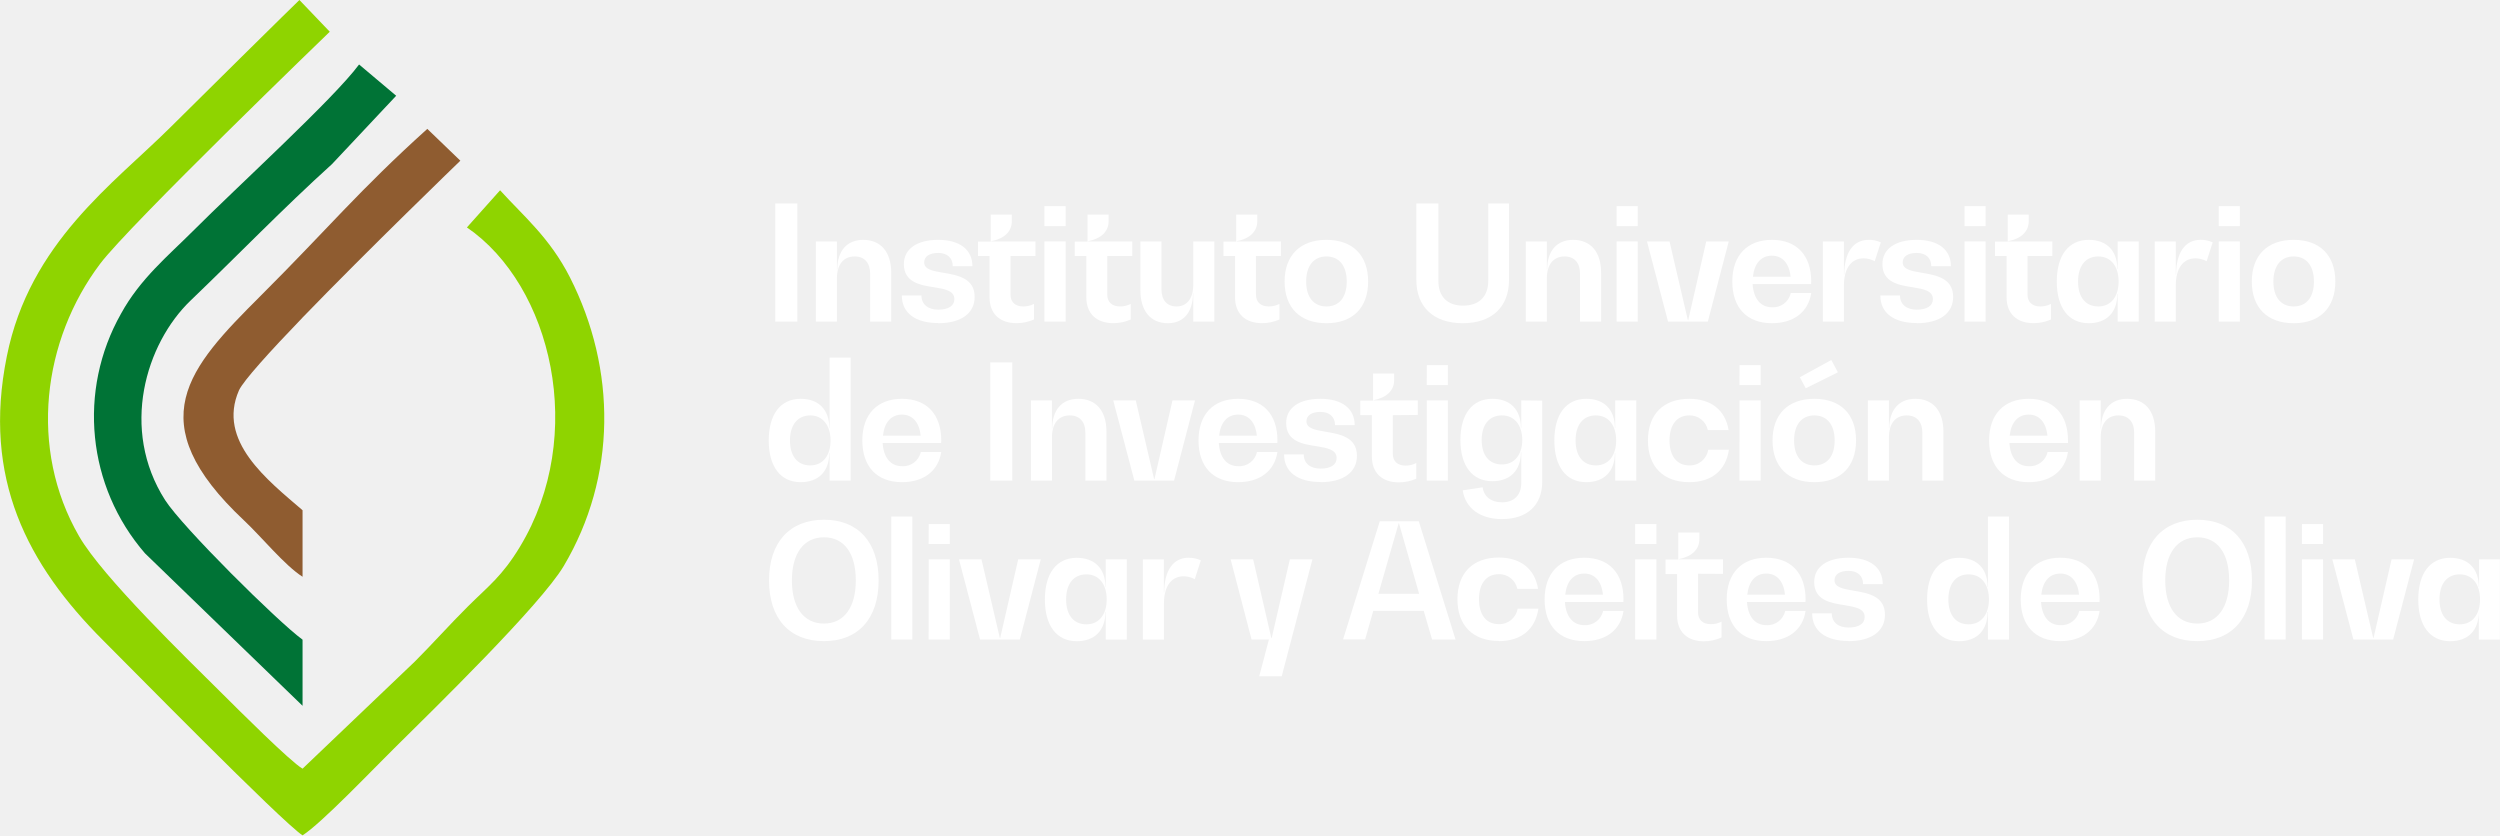
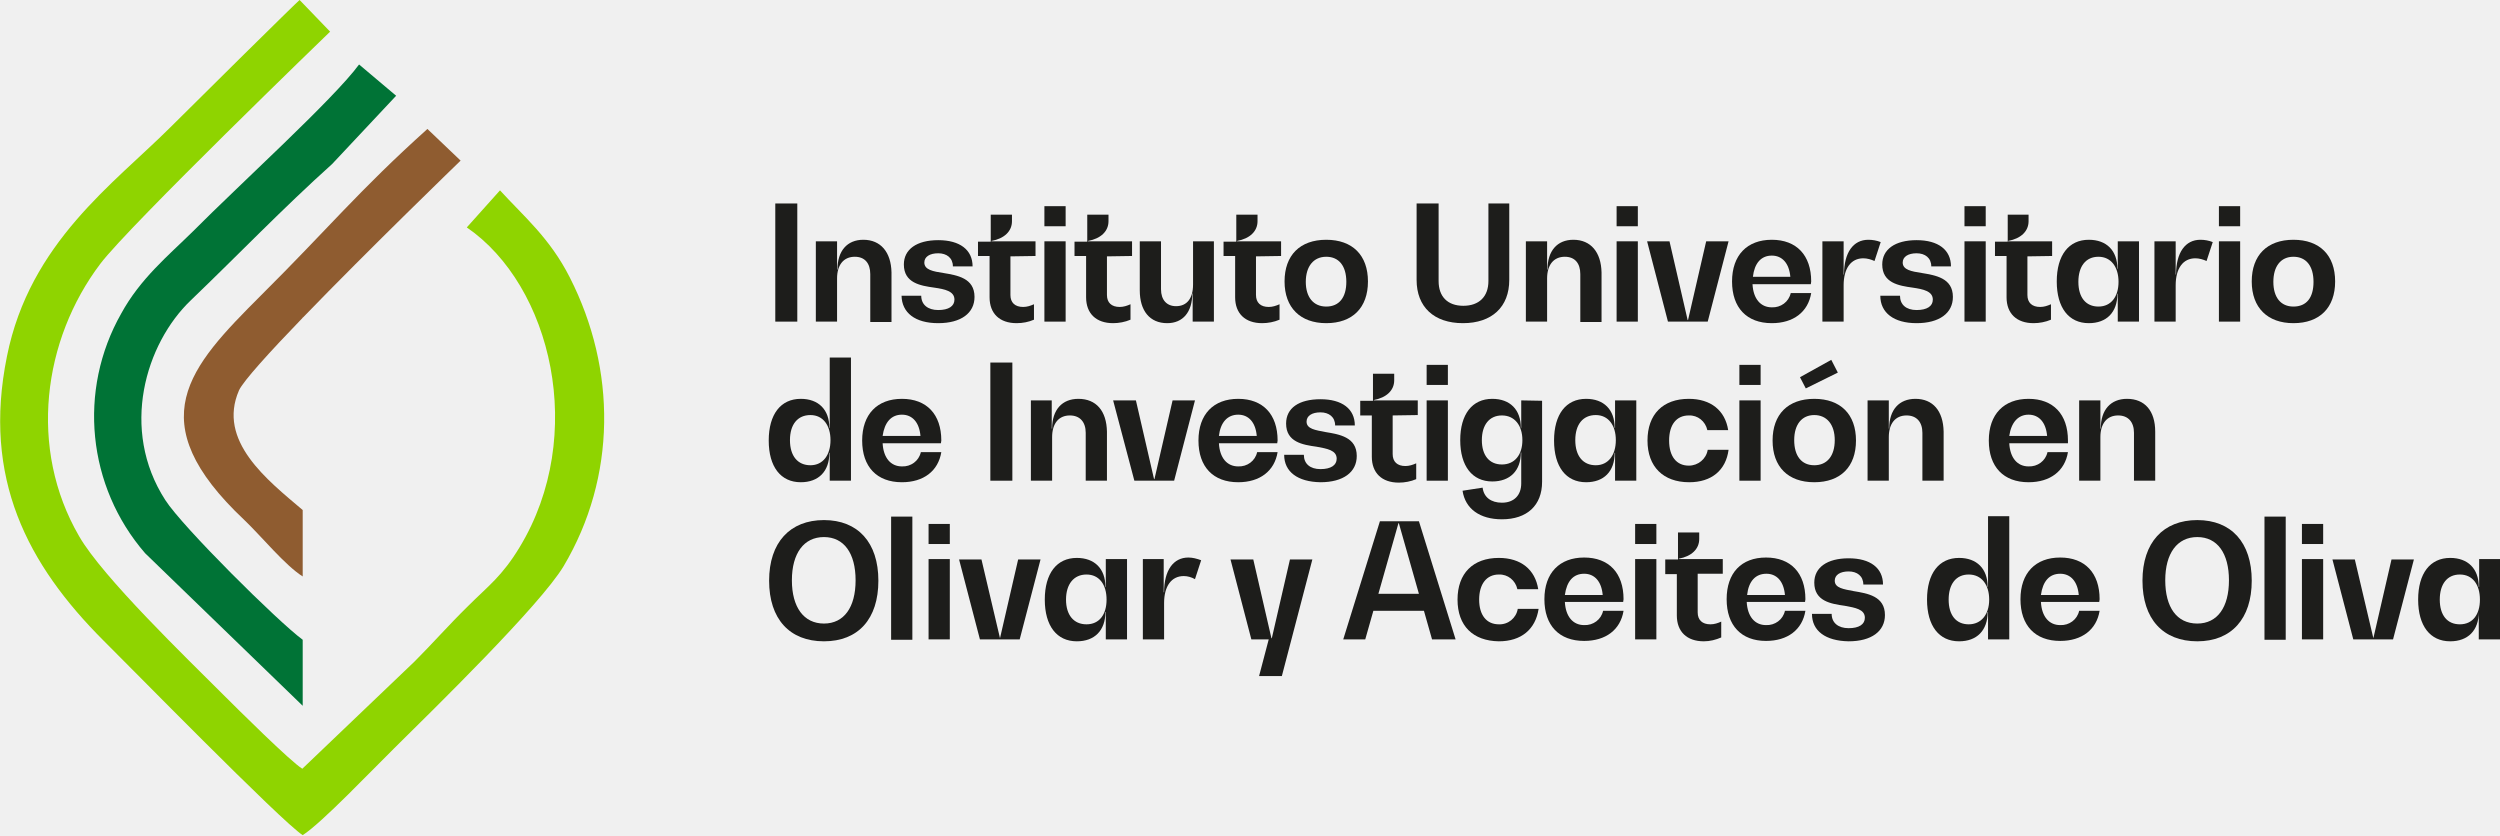
- <svg xmlns="http://www.w3.org/2000/svg" viewBox="0 0 647.49 216.34">
-   <defs>
-     <style>.cls-1{fill:#8fd400;}.cls-1,.cls-2,.cls-3{fill-rule:evenodd;}.cls-2{fill:#007336;}.cls-3{fill:#8f5c30;}.cls-4{fill:#fff;}</style>
-   </defs>
-   <g id="Capa_2" data-name="Capa 2">
-     <g id="Capa_1-2" data-name="Capa 1">
-       <path class="cls-1" d="M77.55,0l7.86,8.22s-52,50.15-59.47,60.09c-14.87,19.74-18.6,47.85-5.45,70.59,6.15,10.64,27.85,31.58,37.32,41,3.73,3.71,17.46,17.44,20.55,19.18l29.11-27.77c4.62-4.62,8.94-9.49,13.68-14.21,5.4-5.37,8.88-7.84,13.49-15.45,17.51-28.92,8.27-67.69-13.71-82.75l8.59-9.62c6,6.63,12.86,12.26,18.1,22.57,12.1,23.85,12.11,51.59-1.6,74.72-6.05,10.19-33.9,37.31-43.93,47.25-5.09,5-18.88,19.49-23.73,22.53C73.1,213,32,171.09,26.76,165.91c-19.69-19.68-31.37-42-25-73.59C7.65,62.82,29.55,47.5,44.18,32.93,49.47,27.65,77.35.12,77.55,0" />
-       <path class="cls-2" d="M93,16.7l9.61,8.1L86,42.49C73.22,54.05,61.78,65.94,49.38,77.82,37.72,89,31.05,111.18,42.76,129.52c4.44,6.95,29.16,31.47,35.6,36.15V182.8l-40.8-39.48a54.11,54.11,0,0,1-6.21-62.09c4.93-9,12.23-15,18.46-21.23C61.65,48.14,86.46,25.56,93,16.7" />
-       <path class="cls-3" d="M110.67,33.38l8.56,8.24s-23.83,23-40.81,40.56h-.06v.07C69.78,91.15,63,98.66,61.89,101.1c-5.73,13.08,7.33,23.2,16.47,31.05v17.23c-4.63-2.94-10.59-10.3-15.14-14.57C35.88,109.15,48.8,95.29,67.5,76.62,85,59.15,93,49.3,110.67,33.38" />
-       <rect class="cls-4" x="200.8" y="52.69" width="5.71" height="30.61" />
-       <path class="cls-4" d="M223.59,62.12c-4.22,0-6.74,2.85-6.74,7.69h-.09V62.53H211.3V83.3h5.46V72.05c0-3.52,1.7-5.63,4.6-5.63,2.56,0,4,1.66,4,4.47V83.3h5.46V70.64c0-5.38-2.69-8.52-7.28-8.52" />
-       <path class="cls-4" d="M243,83.71c5.91,0,9.43-2.56,9.43-6.82,0-4.88-4.47-5.63-8.15-6.25-2.65-.45-4.92-.83-4.92-2.69,0-1.53,1.36-2.44,3.64-2.44s3.76,1.24,3.76,3.44h5.09c0-4.31-3.31-6.83-8.85-6.83s-8.9,2.36-8.9,6.29c0,4.75,4.31,5.46,7.9,6,2.73.45,5.18.87,5.18,3.06,0,1.74-1.54,2.73-4.18,2.73s-4.35-1.37-4.35-3.68h-5.08c0,4.51,3.47,7.15,9.43,7.15" />
-       <path class="cls-4" d="M268.18,66.3V62.53H256.76v-.08c3.31-.62,5.3-2.48,5.3-5.13V55.58H256.6v7h-3.31V66.3h3V77c0,4.22,2.6,6.7,7,6.7a11.25,11.25,0,0,0,4.51-.95V78.71a6,6,0,0,1-2.77.66c-2.07,0-3.31-1.12-3.31-3.06v-10Z" />
-       <path class="cls-4" d="M270.5,83.3H276V62.53H270.5Zm0-24.74H276V53.39H270.5Z" />
-       <path class="cls-4" d="M293.25,66.3V62.53H281.83v-.08c3.31-.62,5.29-2.48,5.29-5.13V55.58h-5.46v7h-3.3V66.3h3V77c0,4.22,2.61,6.7,7,6.7a11.2,11.2,0,0,0,4.5-.95V78.71a6,6,0,0,1-2.77.66c-2.07,0-3.31-1.12-3.31-3.06v-10Z" />
-       <path class="cls-4" d="M309.05,62.53V73.74c0,3.56-1.62,5.63-4.35,5.63-2.44,0-3.88-1.61-3.88-4.43V62.53h-5.46V75.19c0,5.34,2.64,8.52,7.11,8.52,4.1,0,6.5-2.89,6.5-7.73h.08V83.3h5.46V62.53Z" />
-       <path class="cls-4" d="M331.76,66.3V62.53H320.34v-.08c3.31-.62,5.29-2.48,5.29-5.13V55.58h-5.46v7h-3.3V66.3h3V77c0,4.22,2.61,6.7,7,6.7a11.2,11.2,0,0,0,4.5-.95V78.71a6,6,0,0,1-2.77.66c-2.07,0-3.31-1.12-3.31-3.06v-10Z" />
-       <path class="cls-4" d="M343.55,79.37c-3.31,0-5.26-2.4-5.26-6.45s1.95-6.5,5.26-6.5,5.25,2.44,5.25,6.5-1.95,6.45-5.25,6.45m0,4.34c6.78,0,10.79-4,10.79-10.79s-4-10.8-10.79-10.8-10.84,4-10.84,10.8S336.76,83.71,343.55,83.71Z" />
-       <path class="cls-4" d="M385.45,72.79c0,4-2.4,6.37-6.5,6.37s-6.41-2.36-6.41-6.37V52.69h-5.71V72.5c0,7,4.47,11.21,12,11.21s12-4.18,12-11.21V52.69h-5.38Z" />
-       <path class="cls-4" d="M407.45,62.12c-4.22,0-6.74,2.85-6.74,7.69h-.08V62.53h-5.46V83.3h5.46V72.05c0-3.52,1.69-5.63,4.59-5.63,2.56,0,4,1.66,4,4.47V83.3h5.46V70.64c0-5.38-2.68-8.52-7.28-8.52" />
-       <path class="cls-4" d="M418.7,83.3h5.47V62.53H418.7Zm0-24.74h5.47V53.39H418.7Z" />
-       <polygon class="cls-4" points="441.91 62.53 437.24 82.93 437.15 82.93 432.4 62.53 426.56 62.53 432.02 83.3 442.32 83.3 447.74 62.53 441.91 62.53" />
-       <path class="cls-4" d="M458.91,66.22c2.73,0,4.51,2,4.84,5.46H454c.37-3.48,2.15-5.46,4.92-5.46m10.18,6.7c0-6.83-3.81-10.8-10.18-10.8s-10.26,4-10.26,10.8,3.81,10.79,10.26,10.79c5.63,0,9.43-2.89,10.18-7.82h-5.3a4.67,4.67,0,0,1-4.88,3.69c-2.94,0-4.76-2.24-5-6h15.14Z" />
-       <path class="cls-4" d="M483.94,62.12c-3.93,0-6.29,3.31-6.29,9h-.08V62.53h-5.46V83.3h5.46V73.91c0-4.39,1.9-7,5.08-7a6.21,6.21,0,0,1,2.9.74l1.57-4.88a7.44,7.44,0,0,0-3.18-.66" />
-       <path class="cls-4" d="M496.43,83.71c5.91,0,9.43-2.56,9.43-6.82,0-4.88-4.47-5.63-8.15-6.25-2.65-.45-4.92-.83-4.92-2.69,0-1.53,1.36-2.44,3.64-2.44s3.76,1.24,3.76,3.44h5.09c0-4.31-3.31-6.83-8.85-6.83s-8.89,2.36-8.89,6.29c0,4.75,4.3,5.46,7.9,6,2.73.45,5.17.87,5.17,3.06,0,1.74-1.53,2.73-4.18,2.73s-4.34-1.37-4.34-3.68H487c0,4.51,3.47,7.15,9.43,7.15" />
-       <path class="cls-4" d="M508.8,83.3h5.46V62.53H508.8Zm0-24.74h5.46V53.39H508.8Z" />
-       <path class="cls-4" d="M531.55,66.3V62.53H520.13v-.08c3.31-.62,5.3-2.48,5.3-5.13V55.58H520v7h-3.3V66.3h3V77c0,4.22,2.61,6.7,7,6.7a11.2,11.2,0,0,0,4.5-.95V78.71a6,6,0,0,1-2.77.66c-2.07,0-3.31-1.12-3.31-3.06v-10Z" />
-       <path class="cls-4" d="M543.46,79.37c-3.31,0-5.25-2.4-5.25-6.45s1.94-6.5,5.25-6.5,5.25,2.65,5.25,6.5-1.94,6.45-5.25,6.45m5-16.84v7.12h-.08c0-4.72-2.77-7.53-7.4-7.53-5.22,0-8.28,4-8.28,10.8s3.06,10.79,8.28,10.79c4.63,0,7.4-2.81,7.4-7.57h.08V83.3h5.46V62.53Z" />
-       <path class="cls-4" d="M569.89,62.12c-3.93,0-6.29,3.31-6.29,9h-.08V62.53h-5.46V83.3h5.46V73.91c0-4.39,1.9-7,5.09-7a6.24,6.24,0,0,1,2.9.74l1.57-4.88a7.48,7.48,0,0,0-3.19-.66" />
-       <path class="cls-4" d="M574.65,83.3h5.46V62.53h-5.46Zm0-24.74h5.46V53.39h-5.46Z" />
-       <path class="cls-4" d="M594.05,79.37c-3.31,0-5.25-2.4-5.25-6.45s1.94-6.5,5.25-6.5,5.25,2.44,5.25,6.5-1.94,6.45-5.25,6.45m0,4.34c6.78,0,10.79-4,10.79-10.79s-4-10.8-10.79-10.8-10.84,4-10.84,10.8S587.26,83.71,594.05,83.71Z" />
-       <path class="cls-4" d="M209.86,120.54c-3.31,0-5.26-2.4-5.26-6.46s2-6.49,5.26-6.49,5.25,2.65,5.25,6.49-1.94,6.46-5.25,6.46m5-27.93v18.21h-.08c0-4.72-2.77-7.53-7.41-7.53-5.21,0-8.27,4-8.27,10.79s3.06,10.8,8.27,10.8c4.64,0,7.41-2.81,7.41-7.57h.08v7.16h5.46V92.61Z" />
-       <path class="cls-4" d="M233.6,107.38c2.73,0,4.51,2,4.84,5.46h-9.76c.37-3.47,2.15-5.46,4.92-5.46m10.18,6.7c0-6.82-3.81-10.79-10.18-10.79s-10.26,4-10.26,10.79,3.81,10.8,10.26,10.8c5.63,0,9.43-2.9,10.18-7.82h-5.3a4.67,4.67,0,0,1-4.88,3.68c-2.94,0-4.76-2.23-5-6h15.14Z" />
-       <rect class="cls-4" x="256.47" y="93.86" width="5.71" height="30.61" />
-       <path class="cls-4" d="M279.27,103.29c-4.22,0-6.75,2.85-6.75,7.69h-.08V103.7H267v20.77h5.46V113.21c0-3.51,1.7-5.62,4.59-5.62,2.57,0,4.06,1.65,4.06,4.47v12.41h5.46V111.81c0-5.38-2.69-8.52-7.28-8.52" />
-       <polygon class="cls-4" points="303.67 103.7 299 124.09 298.91 124.09 294.16 103.7 288.32 103.7 293.79 124.47 304.08 124.47 309.5 103.7 303.67 103.7" />
-       <path class="cls-4" d="M320.67,107.38c2.73,0,4.51,2,4.84,5.46h-9.76c.37-3.47,2.15-5.46,4.92-5.46m10.18,6.7c0-6.82-3.81-10.79-10.18-10.79s-10.26,4-10.26,10.79,3.81,10.8,10.26,10.8c5.63,0,9.43-2.9,10.18-7.82h-5.3a4.66,4.66,0,0,1-4.88,3.68c-2.94,0-4.76-2.23-5-6h15.14Z" />
-       <path class="cls-4" d="M342,124.88c5.92,0,9.44-2.56,9.44-6.83,0-4.88-4.47-5.62-8.15-6.24-2.65-.46-4.93-.83-4.93-2.69,0-1.53,1.37-2.44,3.64-2.44s3.77,1.24,3.77,3.43h5.09c0-4.3-3.31-6.82-8.86-6.82s-8.89,2.35-8.89,6.28c0,4.76,4.3,5.47,7.9,6,2.73.46,5.17.87,5.17,3.06,0,1.74-1.53,2.74-4.18,2.74s-4.34-1.37-4.34-3.69h-5.09c0,4.51,3.48,7.16,9.43,7.16" />
-       <path class="cls-4" d="M367.21,107.47V103.7H355.79v-.08c3.31-.62,5.29-2.48,5.29-5.13V96.75h-5.46v7h-3.31v3.77h3v10.71c0,4.22,2.61,6.7,7,6.7a11.2,11.2,0,0,0,4.5-.95v-4.06a5.85,5.85,0,0,1-2.77.67c-2.07,0-3.31-1.12-3.31-3.06v-10Z" />
-       <path class="cls-4" d="M369.52,124.47H375V103.7h-5.46Zm0-24.74H375V94.56h-5.46Z" />
-       <path class="cls-4" d="M389,120.29c-3.31,0-5.25-2.36-5.25-6.33s1.94-6.37,5.25-6.37,5.26,2.61,5.26,6.37-2,6.33-5.26,6.33m5-16.59v7.12h-.09c0-4.72-2.77-7.53-7.4-7.53-5.21,0-8.27,4-8.27,10.67s3.06,10.67,8.27,10.67c4.63,0,7.4-2.81,7.4-7.53h.09v8c0,3.14-1.86,5-5,5-2.77,0-4.67-1.45-5-3.89l-5.17.79c.74,4.67,4.55,7.44,10.17,7.44,6.54,0,10.43-3.59,10.43-9.68v-21Z" />
-       <path class="cls-4" d="M413.33,120.54c-3.31,0-5.26-2.4-5.26-6.46s1.95-6.49,5.26-6.49,5.25,2.65,5.25,6.49-1.94,6.46-5.25,6.46m5-16.84v7.12h-.08c0-4.72-2.77-7.53-7.41-7.53-5.21,0-8.27,4-8.27,10.79s3.06,10.8,8.27,10.8c4.64,0,7.41-2.81,7.41-7.57h.08v7.16h5.46V103.7Z" />
-       <path class="cls-4" d="M437.53,124.88c5.79,0,9.47-3.06,10.25-8.4h-5.37a4.78,4.78,0,0,1-4.88,4.06c-3.23,0-5.13-2.4-5.13-6.46s1.9-6.49,5.13-6.49a4.77,4.77,0,0,1,4.79,3.8h5.38c-.83-5.12-4.51-8.1-10.17-8.1-6.71,0-10.72,4-10.72,10.79s4,10.8,10.72,10.8" />
-       <path class="cls-4" d="M450.51,124.47H456V103.7h-5.46Zm0-24.74H456V94.56h-5.46Z" />
-       <path class="cls-4" d="M469.91,120.54c-3.3,0-5.25-2.4-5.25-6.46s1.95-6.49,5.25-6.49,5.26,2.44,5.26,6.49-1.95,6.46-5.26,6.46m0,4.34c6.79,0,10.8-4,10.8-10.8s-4-10.79-10.8-10.79-10.83,4-10.83,10.79S463.13,124.88,469.91,124.88Zm4.39-31.64-8.15,4.46,1.53,2.86L476,96.42Z" />
-       <path class="cls-4" d="M496.06,103.29c-4.22,0-6.75,2.85-6.75,7.69h-.08V103.7h-5.46v20.77h5.46V113.21c0-3.51,1.7-5.62,4.59-5.62,2.57,0,4.06,1.65,4.06,4.47v12.41h5.46V111.81c0-5.38-2.69-8.52-7.28-8.52" />
-       <path class="cls-4" d="M525.43,107.38c2.73,0,4.5,2,4.84,5.46H520.5c.38-3.47,2.15-5.46,4.93-5.46m10.17,6.7c0-6.82-3.8-10.79-10.17-10.79s-10.26,4-10.26,10.79,3.8,10.8,10.26,10.8c5.62,0,9.43-2.9,10.17-7.82h-5.29a4.67,4.67,0,0,1-4.88,3.68c-2.94,0-4.76-2.23-5-6H535.6Z" />
-       <path class="cls-4" d="M550.91,103.29c-4.22,0-6.75,2.85-6.75,7.69h-.08V103.7h-5.46v20.77h5.46V113.21c0-3.51,1.7-5.62,4.59-5.62,2.57,0,4.06,1.65,4.06,4.47v12.41h5.46V111.81c0-5.38-2.69-8.52-7.28-8.52" />
-       <path class="cls-4" d="M213.41,161.5c-5.25,0-8.31-4.18-8.31-11.17s3.06-11.17,8.31-11.17,8.24,4.18,8.24,11.17-3.07,11.17-8.24,11.17m0,4.55c8.86,0,14.15-5.84,14.15-15.72s-5.29-15.72-14.15-15.72-14.23,5.83-14.23,15.72S204.48,166.05,213.41,166.05Z" />
-       <rect class="cls-4" x="230.83" y="133.78" width="5.46" height="31.85" />
-       <path class="cls-4" d="M240.51,165.63H246V144.87h-5.46Zm0-24.73H246v-5.17h-5.46Z" />
-       <polygon class="cls-4" points="263.71 144.87 259.04 165.26 258.96 165.26 254.2 144.87 248.37 144.87 253.83 165.63 264.13 165.63 269.55 144.87 263.71 144.87" />
-       <path class="cls-4" d="M281.38,161.7c-3.31,0-5.26-2.4-5.26-6.45s1.95-6.49,5.26-6.49,5.25,2.64,5.25,6.49-1.95,6.45-5.25,6.45m5-16.83V152h-.08c0-4.71-2.78-7.53-7.41-7.53-5.21,0-8.27,4-8.27,10.8s3.06,10.8,8.27,10.8c4.63,0,7.41-2.82,7.41-7.57h.08v7.15h5.46V144.87Z" />
-       <path class="cls-4" d="M307.81,144.45c-3.93,0-6.29,3.31-6.29,9h-.08v-8.56H296v20.76h5.46v-9.39c0-4.38,1.9-7,5.09-7a6.09,6.09,0,0,1,2.89.75l1.57-4.88a7.26,7.26,0,0,0-3.18-.67" />
-       <polygon class="cls-4" points="334.07 144.87 329.36 165.26 329.27 165.26 324.56 144.87 318.73 144.87 324.15 165.63 328.65 165.63 326.13 175.15 331.96 175.15 339.91 144.87 334.07 144.87" />
-       <path class="cls-4" d="M357,153.8l5.25-18.28h.08l5.22,18.28Zm13.9,11.83h6.08L367.46,135h-10.1l-9.51,30.61h5.71l2.11-7.4h13.07Z" />
-       <path class="cls-4" d="M388.18,166.05c5.79,0,9.47-3.06,10.26-8.4h-5.38a4.78,4.78,0,0,1-4.88,4c-3.23,0-5.13-2.4-5.13-6.45s1.9-6.49,5.13-6.49a4.78,4.78,0,0,1,4.8,3.8h5.37c-.82-5.13-4.5-8.11-10.17-8.11-6.7,0-10.71,4-10.71,10.8s4,10.8,10.71,10.8" />
-       <path class="cls-4" d="M410.31,148.55c2.73,0,4.51,2,4.84,5.46h-9.76c.37-3.47,2.15-5.46,4.92-5.46m10.17,6.7c0-6.82-3.8-10.8-10.17-10.8s-10.26,4-10.26,10.8,3.81,10.8,10.26,10.8c5.62,0,9.43-2.9,10.17-7.82h-5.29a4.68,4.68,0,0,1-4.88,3.68c-2.94,0-4.76-2.23-5-6h15.13Z" />
-       <path class="cls-4" d="M423.5,165.63H429V144.87H423.5Zm0-24.73H429v-5.17H423.5Z" />
-       <path class="cls-4" d="M446.25,148.63v-3.76H434.84v-.08c3.31-.63,5.29-2.49,5.29-5.13v-1.74h-5.46v7h-3.31v3.76h3v10.72c0,4.22,2.61,6.7,7,6.7a11.38,11.38,0,0,0,4.51-1V161a5.87,5.87,0,0,1-2.77.66c-2.07,0-3.31-1.11-3.31-3.06v-10Z" />
-       <path class="cls-4" d="M457.46,148.55c2.73,0,4.51,2,4.84,5.46h-9.76c.37-3.47,2.15-5.46,4.92-5.46m10.18,6.7c0-6.82-3.81-10.8-10.18-10.8s-10.25,4-10.25,10.8,3.8,10.8,10.25,10.8c5.63,0,9.44-2.9,10.18-7.82h-5.29a4.68,4.68,0,0,1-4.89,3.68c-2.93,0-4.75-2.23-5-6h15.14Z" />
-       <path class="cls-4" d="M478.77,166.05c5.91,0,9.43-2.57,9.43-6.83,0-4.88-4.47-5.62-8.15-6.24-2.65-.46-4.92-.83-4.92-2.69,0-1.53,1.36-2.44,3.64-2.44s3.76,1.24,3.76,3.43h5.09c0-4.3-3.31-6.83-8.85-6.83s-8.9,2.36-8.9,6.29c0,4.76,4.31,5.46,7.9,6,2.73.46,5.17.87,5.17,3.06,0,1.74-1.53,2.73-4.17,2.73s-4.35-1.36-4.35-3.68h-5.08c0,4.51,3.47,7.16,9.43,7.16" />
-       <path class="cls-4" d="M509.87,161.7c-3.31,0-5.25-2.4-5.25-6.45s1.94-6.49,5.25-6.49,5.26,2.64,5.26,6.49-2,6.45-5.26,6.45m5-27.92V152h-.09c0-4.71-2.77-7.53-7.4-7.53-5.21,0-8.27,4-8.27,10.8s3.06,10.8,8.27,10.8c4.63,0,7.4-2.82,7.4-7.57h.09v7.15h5.46V133.78Z" />
-       <path class="cls-4" d="M533.62,148.55c2.73,0,4.51,2,4.84,5.46h-9.77c.38-3.47,2.15-5.46,4.93-5.46m10.17,6.7c0-6.82-3.8-10.8-10.17-10.8s-10.26,4-10.26,10.8,3.8,10.8,10.26,10.8c5.62,0,9.43-2.9,10.17-7.82H538.5a4.68,4.68,0,0,1-4.88,3.68c-2.94,0-4.76-2.23-5-6h15.14Z" />
-       <path class="cls-4" d="M569.11,161.5c-5.26,0-8.32-4.18-8.32-11.17s3.06-11.17,8.32-11.17,8.23,4.18,8.23,11.17-3.06,11.17-8.23,11.17m0,4.55c8.85,0,14.14-5.84,14.14-15.72s-5.29-15.72-14.14-15.72-14.23,5.83-14.23,15.72S560.17,166.05,569.11,166.05Z" />
-       <rect class="cls-4" x="586.52" y="133.78" width="5.46" height="31.85" />
-       <path class="cls-4" d="M596.2,165.63h5.46V144.87H596.2Zm0-24.73h5.46v-5.17H596.2Z" />
-       <polygon class="cls-4" points="619.41 144.87 614.73 165.26 614.65 165.26 609.89 144.87 604.06 144.87 609.52 165.63 619.82 165.63 625.24 144.87 619.41 144.87" />
-       <path class="cls-4" d="M637.07,161.7c-3.31,0-5.25-2.4-5.25-6.45s1.94-6.49,5.25-6.49,5.25,2.64,5.25,6.49-1.94,6.45-5.25,6.45m5-16.83V152H642c0-4.71-2.77-7.53-7.4-7.53-5.22,0-8.28,4-8.28,10.8s3.06,10.8,8.28,10.8c4.63,0,7.4-2.82,7.4-7.57H642v7.15h5.46V144.87Z" />
+ <svg xmlns="http://www.w3.org/2000/svg" id="Capa_1" x="0px" y="0px" viewBox="0 0 647.5 216.3" style="enable-background:new 0 0 647.5 216.3;" xml:space="preserve">
+   <style type="text/css">	.st0{fill-rule:evenodd;clip-rule:evenodd;fill:#8FD400;}	.st1{fill-rule:evenodd;clip-rule:evenodd;fill:#007336;}	.st2{fill-rule:evenodd;clip-rule:evenodd;fill:#8F5C30;}	.st3{fill:#1D1D1B;}</style>
+   <g id="Capa_2_1_">
+     <g id="Capa_1-2">
+       <path class="st0" d="M77.6,0l7.9,8.2c0,0-52,50.2-59.5,60.1C11.1,88,7.3,116.2,20.5,138.9c6.1,10.6,27.9,31.6,37.3,41   c3.7,3.7,17.5,17.4,20.5,19.2l29.1-27.8c4.6-4.6,8.9-9.5,13.7-14.2c5.4-5.4,8.9-7.8,13.5-15.4c17.5-28.9,8.3-67.7-13.7-82.8   l8.6-9.6c6,6.6,12.9,12.3,18.1,22.6c12.1,23.8,12.1,51.6-1.6,74.7c-6.1,10.2-33.9,37.3-43.9,47.2c-5.1,5-18.9,19.5-23.7,22.5   c-5.3-3.3-46.4-45.3-51.6-50.4c-19.7-19.7-31.4-42-25-73.6c5.9-29.5,27.8-44.8,42.4-59.4C49.5,27.6,77.3,0.1,77.6,0" />
+       <path class="st1" d="M93,16.7l9.6,8.1L86,42.5C73.2,54,61.8,65.9,49.4,77.8C37.7,89,31,111.2,42.8,129.5   c4.4,6.9,29.2,31.5,35.6,36.2v17.1l-40.8-39.5c-15-17.3-17.5-42.2-6.2-62.1c4.9-9,12.2-15,18.5-21.2C61.7,48.1,86.5,25.6,93,16.7" />
+       <path class="st2" d="M110.7,33.4l8.6,8.2c0,0-23.8,23-40.8,40.6h-0.1v0.1c-8.6,8.9-15.4,16.4-16.5,18.8   c-5.7,13.1,7.3,23.2,16.5,31v17.2c-4.6-2.9-10.6-10.3-15.1-14.6c-27.3-25.7-14.4-39.5,4.3-58.2C85,59.2,93,49.3,110.7,33.4" />
+       <rect x="200.8" y="52.7" class="st3" width="5.7" height="30.6" />
+       <path class="st3" d="M223.6,62.1c-4.2,0-6.7,2.9-6.7,7.7h-0.1v-7.3h-5.5v20.8h5.5V72.1c0-3.5,1.7-5.6,4.6-5.6c2.6,0,4,1.7,4,4.5   v12.4h5.5V70.6C230.8,65.3,228.1,62.1,223.6,62.1" />
+       <path class="st3" d="M243,83.7c5.9,0,9.4-2.6,9.4-6.8c0-4.9-4.5-5.6-8.1-6.2c-2.6-0.4-4.9-0.8-4.9-2.7c0-1.5,1.4-2.4,3.6-2.4   s3.8,1.2,3.8,3.4h5.1c0-4.3-3.3-6.8-8.9-6.8s-8.9,2.4-8.9,6.3c0,4.8,4.3,5.5,7.9,6c2.7,0.4,5.2,0.9,5.2,3.1c0,1.7-1.5,2.7-4.2,2.7   s-4.4-1.4-4.4-3.7h-5.1C233.6,81,237,83.7,243,83.7" />
+       <path class="st3" d="M268.2,66.3v-3.8h-11.4v-0.1c3.3-0.6,5.3-2.5,5.3-5.1v-1.7h-5.5v7h-3.3v3.7h3V77c0,4.2,2.6,6.7,7,6.7   c1.6,0,3.1-0.3,4.5-0.9v-4c-0.9,0.4-1.8,0.7-2.8,0.7c-2.1,0-3.3-1.1-3.3-3.1v-10L268.2,66.3z" />
+       <path class="st3" d="M270.5,83.3h5.5V62.5h-5.5V83.3z M270.5,58.6h5.5v-5.2h-5.5V58.6z" />
+       <path class="st3" d="M293.2,66.3v-3.8h-11.4v-0.1c3.3-0.6,5.3-2.5,5.3-5.1v-1.7h-5.5v7h-3.3v3.7h3V77c0,4.2,2.6,6.7,7,6.7   c1.5,0,3.1-0.3,4.5-0.9v-4c-0.9,0.4-1.8,0.7-2.8,0.7c-2.1,0-3.3-1.1-3.3-3.1v-10L293.2,66.3z" />
+       <path class="st3" d="M309,62.5v11.2c0,3.6-1.6,5.6-4.4,5.6c-2.4,0-3.9-1.6-3.9-4.4V62.5h-5.5v12.7c0,5.3,2.6,8.5,7.1,8.5   c4.1,0,6.5-2.9,6.5-7.7h0.1v7.3h5.5V62.5H309z" />
+       <path class="st3" d="M331.8,66.3v-3.8h-11.4v-0.1c3.3-0.6,5.3-2.5,5.3-5.1v-1.7h-5.5v7h-3.3v3.7h3V77c0,4.2,2.6,6.7,7,6.7   c1.5,0,3.1-0.3,4.5-0.9v-4c-0.9,0.4-1.8,0.7-2.8,0.7c-2.1,0-3.3-1.1-3.3-3.1v-10L331.8,66.3z" />
+       <path class="st3" d="M343.5,79.4c-3.3,0-5.3-2.4-5.3-6.4s2-6.5,5.3-6.5s5.2,2.4,5.2,6.5S346.8,79.4,343.5,79.4 M343.5,83.7   c6.8,0,10.8-4,10.8-10.8s-4-10.8-10.8-10.8s-10.8,4-10.8,10.8S336.8,83.7,343.5,83.7z" />
+       <path class="st3" d="M385.5,72.8c0,4-2.4,6.4-6.5,6.4s-6.4-2.4-6.4-6.4V52.7h-5.7v19.8c0,7,4.5,11.2,12,11.2s12-4.2,12-11.2V52.7   h-5.4V72.8z" />
+       <path class="st3" d="M407.5,62.1c-4.2,0-6.7,2.9-6.7,7.7h-0.1v-7.3h-5.5v20.8h5.5V72.1c0-3.5,1.7-5.6,4.6-5.6c2.6,0,4,1.7,4,4.5   v12.4h5.5V70.6C414.7,65.3,412,62.1,407.5,62.1" />
+       <path class="st3" d="M418.7,83.3h5.5V62.5h-5.5V83.3z M418.7,58.6h5.5v-5.2h-5.5V58.6z" />
+       <polygon class="st3" points="441.9,62.5 437.2,82.9 437.1,82.9 432.4,62.5 426.6,62.5 432,83.3 442.3,83.3 447.7,62.5   " />
+       <path class="st3" d="M458.9,66.2c2.7,0,4.5,2,4.8,5.5H454C454.4,68.2,456.1,66.2,458.9,66.2 M469.1,72.9c0-6.8-3.8-10.8-10.2-10.8   s-10.3,4-10.3,10.8s3.8,10.8,10.3,10.8c5.6,0,9.4-2.9,10.2-7.8h-5.3c-0.5,2.3-2.6,3.8-4.9,3.7c-2.9,0-4.8-2.2-5-6h15.1L469.1,72.9   z" />
+       <path class="st3" d="M483.9,62.1c-3.9,0-6.3,3.3-6.3,9h-0.1v-8.6h-5.5v20.8h5.5v-9.4c0-4.4,1.9-7,5.1-7c1,0,2,0.3,2.9,0.7l1.6-4.9   C486.1,62.3,485,62.1,483.9,62.1" />
+       <path class="st3" d="M496.4,83.7c5.9,0,9.4-2.6,9.4-6.8c0-4.9-4.5-5.6-8.1-6.2c-2.6-0.4-4.9-0.8-4.9-2.7c0-1.5,1.4-2.4,3.6-2.4   s3.8,1.2,3.8,3.4h5.1c0-4.3-3.3-6.8-8.9-6.8s-8.9,2.4-8.9,6.3c0,4.8,4.3,5.5,7.9,6c2.7,0.4,5.2,0.9,5.2,3.1c0,1.7-1.5,2.7-4.2,2.7   s-4.3-1.4-4.3-3.7H487C487,81,490.5,83.7,496.4,83.7" />
+       <path class="st3" d="M508.8,83.3h5.5V62.5h-5.5V83.3z M508.8,58.6h5.5v-5.2h-5.5V58.6z" />
+       <path class="st3" d="M531.5,66.3v-3.8h-11.4v-0.1c3.3-0.6,5.3-2.5,5.3-5.1v-1.7H520v7h-3.3v3.7h3V77c0,4.2,2.6,6.7,7,6.7   c1.5,0,3.1-0.3,4.5-0.9v-4c-0.9,0.4-1.8,0.7-2.8,0.7c-2.1,0-3.3-1.1-3.3-3.1v-10L531.5,66.3z" />
+       <path class="st3" d="M543.5,79.4c-3.3,0-5.2-2.4-5.2-6.4s1.9-6.5,5.2-6.5s5.2,2.7,5.2,6.5S546.8,79.4,543.5,79.4 M548.5,62.5v7.1   h-0.1c0-4.7-2.8-7.5-7.4-7.5c-5.2,0-8.3,4-8.3,10.8s3.1,10.8,8.3,10.8c4.6,0,7.4-2.8,7.4-7.6h0.1v7.2h5.5V62.5L548.5,62.5z" />
+       <path class="st3" d="M569.9,62.1c-3.9,0-6.3,3.3-6.3,9h-0.1v-8.6h-5.5v20.8h5.5v-9.4c0-4.4,1.9-7,5.1-7c1,0,2,0.3,2.9,0.7l1.6-4.9   C572.1,62.3,571,62.1,569.9,62.1" />
+       <path class="st3" d="M574.7,83.3h5.5V62.5h-5.5V83.3z M574.7,58.6h5.5v-5.2h-5.5V58.6z" />
+       <path class="st3" d="M594,79.4c-3.3,0-5.2-2.4-5.2-6.4s1.9-6.5,5.2-6.5s5.2,2.4,5.2,6.5S597.4,79.4,594,79.4 M594,83.7   c6.8,0,10.8-4,10.8-10.8s-4-10.8-10.8-10.8s-10.8,4-10.8,10.8S587.3,83.7,594,83.7z" />
+       <path class="st3" d="M209.9,120.5c-3.3,0-5.3-2.4-5.3-6.5s2-6.5,5.3-6.5s5.2,2.7,5.2,6.5S213.2,120.5,209.9,120.5 M214.9,92.6   v18.2h-0.1c0-4.7-2.8-7.5-7.4-7.5c-5.2,0-8.3,4-8.3,10.8s3.1,10.8,8.3,10.8c4.6,0,7.4-2.8,7.4-7.6h0.1v7.2h5.5V92.6H214.9z" />
+       <path class="st3" d="M233.6,107.4c2.7,0,4.5,2,4.8,5.5h-9.8C229.1,109.4,230.8,107.4,233.6,107.4 M243.8,114.1   c0-6.8-3.8-10.8-10.2-10.8s-10.3,4-10.3,10.8s3.8,10.8,10.3,10.8c5.6,0,9.4-2.9,10.2-7.8h-5.3c-0.5,2.3-2.6,3.8-4.9,3.7   c-2.9,0-4.8-2.2-5-6h15.1L243.8,114.1z" />
+       <rect x="256.5" y="93.9" class="st3" width="5.7" height="30.6" />
+       <path class="st3" d="M279.3,103.3c-4.2,0-6.8,2.8-6.8,7.7h-0.1v-7.3H267v20.8h5.5v-11.3c0-3.5,1.7-5.6,4.6-5.6   c2.6,0,4.1,1.7,4.1,4.5v12.4h5.5v-12.7C286.6,106.4,283.9,103.3,279.3,103.3" />
+       <polygon class="st3" points="303.7,103.7 299,124.1 298.9,124.1 294.2,103.7 288.3,103.7 293.8,124.5 304.1,124.5 309.5,103.7      " />
+       <path class="st3" d="M320.7,107.4c2.7,0,4.5,2,4.8,5.5h-9.8C316.1,109.4,317.9,107.4,320.7,107.4 M330.9,114.1   c0-6.8-3.8-10.8-10.2-10.8s-10.3,4-10.3,10.8s3.8,10.8,10.3,10.8c5.6,0,9.4-2.9,10.2-7.8h-5.3c-0.5,2.3-2.6,3.8-4.9,3.7   c-2.9,0-4.8-2.2-5-6h15.1L330.9,114.1z" />
+       <path class="st3" d="M342,124.9c5.9,0,9.4-2.6,9.4-6.8c0-4.9-4.5-5.6-8.1-6.2c-2.6-0.5-4.9-0.8-4.9-2.7c0-1.5,1.4-2.4,3.6-2.4   s3.8,1.2,3.8,3.4h5.1c0-4.3-3.3-6.8-8.9-6.8s-8.9,2.3-8.9,6.3c0,4.8,4.3,5.5,7.9,6c2.7,0.5,5.2,0.9,5.2,3.1c0,1.7-1.5,2.7-4.2,2.7   s-4.3-1.4-4.3-3.7h-5.1C332.6,122.2,336.1,124.8,342,124.9" />
+       <path class="st3" d="M367.2,107.5v-3.8h-11.4v-0.1c3.3-0.6,5.3-2.5,5.3-5.1v-1.7h-5.5v7h-3.3v3.8h3v10.7c0,4.2,2.6,6.7,7,6.7   c1.5,0,3.1-0.3,4.5-0.9v-4.1c-0.9,0.4-1.8,0.7-2.8,0.7c-2.1,0-3.3-1.1-3.3-3.1v-10L367.2,107.5z" />
+       <path class="st3" d="M369.5,124.5h5.5v-20.8h-5.5L369.5,124.5z M369.5,99.7h5.5v-5.2h-5.5L369.5,99.7z" />
+       <path class="st3" d="M389,120.3c-3.3,0-5.2-2.4-5.2-6.3s1.9-6.4,5.2-6.4s5.3,2.6,5.3,6.4S392.3,120.3,389,120.3 M394,103.7v7.1   h-0.1c0-4.7-2.8-7.5-7.4-7.5c-5.2,0-8.3,4-8.3,10.7s3.1,10.7,8.3,10.7c4.6,0,7.4-2.8,7.4-7.5h0.1v8c0,3.1-1.9,5-5,5   c-2.8,0-4.7-1.4-5-3.9l-5.2,0.8c0.7,4.7,4.5,7.4,10.2,7.4c6.5,0,10.4-3.6,10.4-9.7v-21L394,103.7z" />
+       <path class="st3" d="M413.3,120.5c-3.3,0-5.3-2.4-5.3-6.5s2-6.5,5.3-6.5s5.2,2.7,5.2,6.5S416.6,120.5,413.3,120.5 M418.3,103.7   v7.1h-0.1c0-4.7-2.8-7.5-7.4-7.5c-5.2,0-8.3,4-8.3,10.8s3.1,10.8,8.3,10.8c4.6,0,7.4-2.8,7.4-7.6h0.1v7.2h5.5v-20.8H418.3z" />
+       <path class="st3" d="M437.5,124.9c5.8,0,9.5-3.1,10.2-8.4h-5.4c-0.4,2.4-2.5,4.1-4.9,4.1c-3.2,0-5.1-2.4-5.1-6.5s1.9-6.5,5.1-6.5   c2.3-0.1,4.3,1.5,4.8,3.8h5.4c-0.8-5.1-4.5-8.1-10.2-8.1c-6.7,0-10.7,4-10.7,10.8S430.8,124.9,437.5,124.9" />
+       <path class="st3" d="M450.5,124.5h5.5v-20.8h-5.5L450.5,124.5z M450.5,99.7h5.5v-5.2h-5.5L450.5,99.7z" />
+       <path class="st3" d="M469.9,120.5c-3.3,0-5.2-2.4-5.2-6.5s2-6.5,5.2-6.5s5.3,2.4,5.3,6.5S473.2,120.5,469.9,120.5 M469.9,124.9   c6.8,0,10.8-4,10.8-10.8s-4-10.8-10.8-10.8s-10.8,4-10.8,10.8S463.1,124.9,469.9,124.9z M474.3,93.2l-8.1,4.5l1.5,2.9l8.3-4.1   L474.3,93.2z" />
+       <path class="st3" d="M496.1,103.3c-4.2,0-6.8,2.8-6.8,7.7h-0.1v-7.3h-5.5v20.8h5.5v-11.3c0-3.5,1.7-5.6,4.6-5.6   c2.6,0,4.1,1.7,4.1,4.5v12.4h5.5v-12.7C503.3,106.4,500.6,103.3,496.1,103.3" />
+       <path class="st3" d="M525.4,107.4c2.7,0,4.5,2,4.8,5.5h-9.8C520.9,109.4,522.7,107.4,525.4,107.4 M535.6,114.1   c0-6.8-3.8-10.8-10.2-10.8s-10.3,4-10.3,10.8s3.8,10.8,10.3,10.8c5.6,0,9.4-2.9,10.2-7.8h-5.3c-0.5,2.3-2.6,3.8-4.9,3.7   c-2.9,0-4.8-2.2-5-6h15.2V114.1z" />
+       <path class="st3" d="M550.9,103.3c-4.2,0-6.8,2.8-6.8,7.7h-0.1v-7.3h-5.5v20.8h5.5v-11.3c0-3.5,1.7-5.6,4.6-5.6   c2.6,0,4.1,1.7,4.1,4.5v12.4h5.5v-12.7C558.2,106.4,555.5,103.3,550.9,103.3" />
+       <path class="st3" d="M213.4,161.5c-5.2,0-8.3-4.2-8.3-11.2s3.1-11.2,8.3-11.2s8.2,4.2,8.2,11.2S218.6,161.5,213.4,161.5    M213.4,166.1c8.9,0,14.1-5.8,14.1-15.7s-5.3-15.7-14.1-15.7s-14.2,5.8-14.2,15.7S204.5,166.1,213.4,166.1z" />
+       <rect x="230.8" y="133.8" class="st3" width="5.5" height="31.9" />
+       <path class="st3" d="M240.5,165.6h5.5v-20.8h-5.5L240.5,165.6z M240.5,140.9h5.5v-5.2h-5.5L240.5,140.9z" />
+       <polygon class="st3" points="263.7,144.9 259,165.3 259,165.3 254.2,144.9 248.4,144.9 253.8,165.6 264.1,165.6 269.5,144.9   " />
+       <path class="st3" d="M281.4,161.7c-3.3,0-5.3-2.4-5.3-6.4s2-6.5,5.3-6.5s5.2,2.6,5.2,6.5S284.7,161.7,281.4,161.7 M286.4,144.9   v7.1h-0.1c0-4.7-2.8-7.5-7.4-7.5c-5.2,0-8.3,4-8.3,10.8s3.1,10.8,8.3,10.8c4.6,0,7.4-2.8,7.4-7.6h0.1v7.1h5.5v-20.8H286.4z" />
+       <path class="st3" d="M307.8,144.4c-3.9,0-6.3,3.3-6.3,9h-0.1v-8.6H296v20.8h5.5v-9.4c0-4.4,1.9-7,5.1-7c1,0,2,0.3,2.9,0.8l1.6-4.9   C310,144.7,308.9,144.4,307.8,144.4" />
+       <polygon class="st3" points="334.1,144.9 329.4,165.3 329.3,165.3 324.6,144.9 318.7,144.9 324.1,165.6 328.6,165.6 326.1,175.1    332,175.1 339.9,144.9   " />
+       <path class="st3" d="M357,153.8l5.2-18.3h0.1l5.2,18.3H357z M370.9,165.6h6.1l-9.5-30.6h-10.1l-9.5,30.6h5.7l2.1-7.4h13.1   L370.9,165.6z" />
+       <path class="st3" d="M388.2,166.1c5.8,0,9.5-3.1,10.3-8.4h-5.4c-0.4,2.4-2.5,4.1-4.9,4c-3.2,0-5.1-2.4-5.1-6.4s1.9-6.5,5.1-6.5   c2.3-0.1,4.3,1.5,4.8,3.8h5.4c-0.8-5.1-4.5-8.1-10.2-8.1c-6.7,0-10.7,4-10.7,10.8S381.5,166,388.2,166.1" />
+       <path class="st3" d="M410.3,148.6c2.7,0,4.5,2,4.8,5.5h-9.8C405.8,150.5,407.5,148.6,410.3,148.6 M420.5,155.2   c0-6.8-3.8-10.8-10.2-10.8s-10.3,4-10.3,10.8s3.8,10.8,10.3,10.8c5.6,0,9.4-2.9,10.2-7.8h-5.3c-0.5,2.3-2.6,3.8-4.9,3.7   c-2.9,0-4.8-2.2-5-6h15.1L420.5,155.2z" />
+       <path class="st3" d="M423.5,165.6h5.5v-20.8h-5.5V165.6z M423.5,140.9h5.5v-5.2h-5.5V140.9z" />
+       <path class="st3" d="M446.2,148.6v-3.8h-11.4v-0.1c3.3-0.6,5.3-2.5,5.3-5.1v-1.7h-5.5v7h-3.3v3.8h3v10.7c0,4.2,2.6,6.7,7,6.7   c1.6,0,3.1-0.4,4.5-1V161c-0.9,0.4-1.8,0.7-2.8,0.7c-2.1,0-3.3-1.1-3.3-3.1v-10L446.2,148.6z" />
+       <path class="st3" d="M457.5,148.6c2.7,0,4.5,2,4.8,5.5h-9.8C452.9,150.5,454.7,148.6,457.5,148.6 M467.6,155.2   c0-6.8-3.8-10.8-10.2-10.8s-10.2,4-10.2,10.8s3.8,10.8,10.2,10.8c5.6,0,9.4-2.9,10.2-7.8h-5.3c-0.5,2.3-2.6,3.8-4.9,3.7   c-2.9,0-4.8-2.2-5-6h15.1L467.6,155.2z" />
+       <path class="st3" d="M478.8,166.1c5.9,0,9.4-2.6,9.4-6.8c0-4.9-4.5-5.6-8.1-6.2c-2.6-0.5-4.9-0.8-4.9-2.7c0-1.5,1.4-2.4,3.6-2.4   s3.8,1.2,3.8,3.4h5.1c0-4.3-3.3-6.8-8.9-6.8s-8.9,2.4-8.9,6.3c0,4.8,4.3,5.5,7.9,6c2.7,0.5,5.2,0.9,5.2,3.1c0,1.7-1.5,2.7-4.2,2.7   s-4.4-1.4-4.4-3.7h-5.1C469.3,163.4,472.8,166,478.8,166.1" />
+       <path class="st3" d="M509.9,161.7c-3.3,0-5.2-2.4-5.2-6.4s1.9-6.5,5.2-6.5s5.3,2.6,5.3,6.5S513.1,161.7,509.9,161.7 M514.9,133.8   V152h-0.1c0-4.7-2.8-7.5-7.4-7.5c-5.2,0-8.3,4-8.3,10.8s3.1,10.8,8.3,10.8c4.6,0,7.4-2.8,7.4-7.6h0.1v7.1h5.5v-31.9H514.9z" />
+       <path class="st3" d="M533.6,148.6c2.7,0,4.5,2,4.8,5.5h-9.8C529.1,150.5,530.8,148.6,533.6,148.6 M543.8,155.2   c0-6.8-3.8-10.8-10.2-10.8s-10.3,4-10.3,10.8s3.8,10.8,10.3,10.8c5.6,0,9.4-2.9,10.2-7.8h-5.3c-0.5,2.3-2.6,3.8-4.9,3.7   c-2.9,0-4.8-2.2-5-6h15.1L543.8,155.2z" />
+       <path class="st3" d="M569.1,161.5c-5.3,0-8.3-4.2-8.3-11.2s3.1-11.2,8.3-11.2s8.2,4.2,8.2,11.2S574.3,161.5,569.1,161.5    M569.1,166.1c8.8,0,14.1-5.8,14.1-15.7s-5.3-15.7-14.1-15.7s-14.2,5.8-14.2,15.7S560.2,166.1,569.1,166.1z" />
+       <rect x="586.5" y="133.8" class="st3" width="5.5" height="31.9" />
+       <path class="st3" d="M596.2,165.6h5.5v-20.8h-5.5V165.6z M596.2,140.9h5.5v-5.2h-5.5V140.9z" />
+       <polygon class="st3" points="619.4,144.9 614.7,165.3 614.7,165.3 609.9,144.9 604.1,144.9 609.5,165.6 619.8,165.6 625.2,144.9      " />
+       <path class="st3" d="M637.1,161.7c-3.3,0-5.2-2.4-5.2-6.4s1.9-6.5,5.2-6.5s5.2,2.6,5.2,6.5S640.4,161.7,637.1,161.7 M642.1,144.9   v7.1H642c0-4.7-2.8-7.5-7.4-7.5c-5.2,0-8.3,4-8.3,10.8s3.1,10.8,8.3,10.8c4.6,0,7.4-2.8,7.4-7.6l0,0v7.1h5.5v-20.8H642.1z" />
    </g>
  </g>
</svg>
